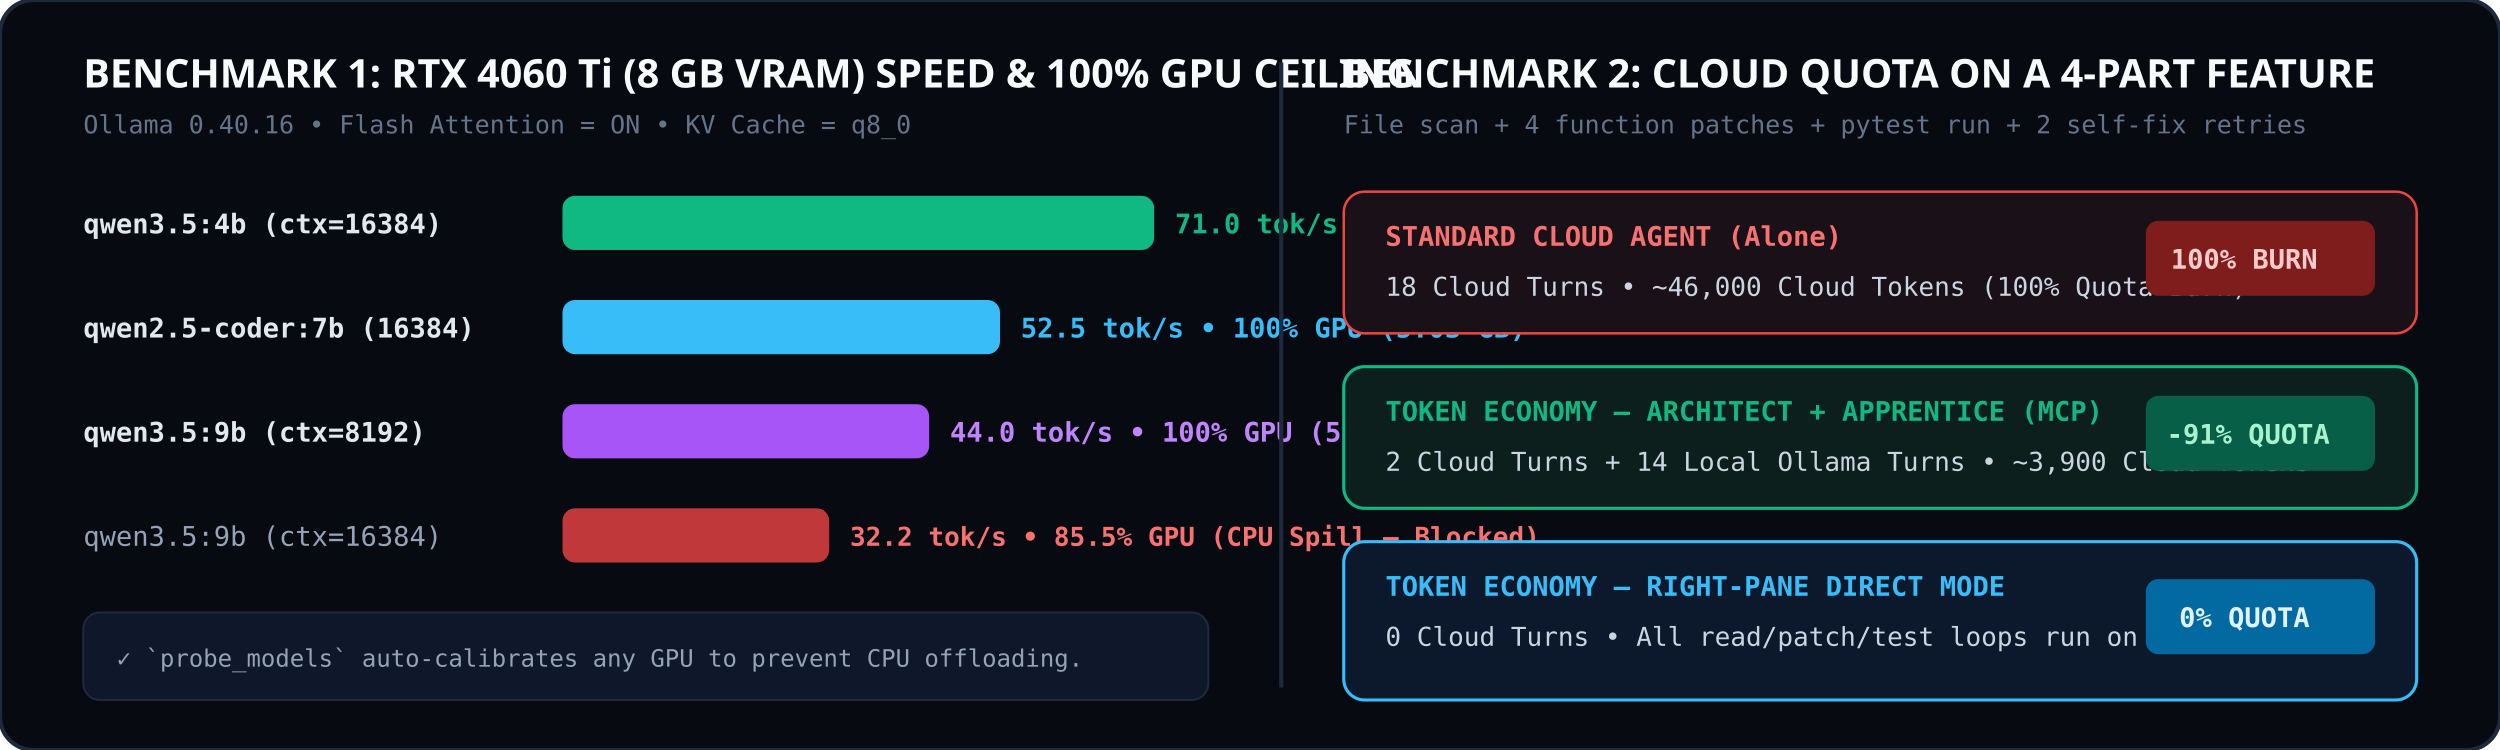
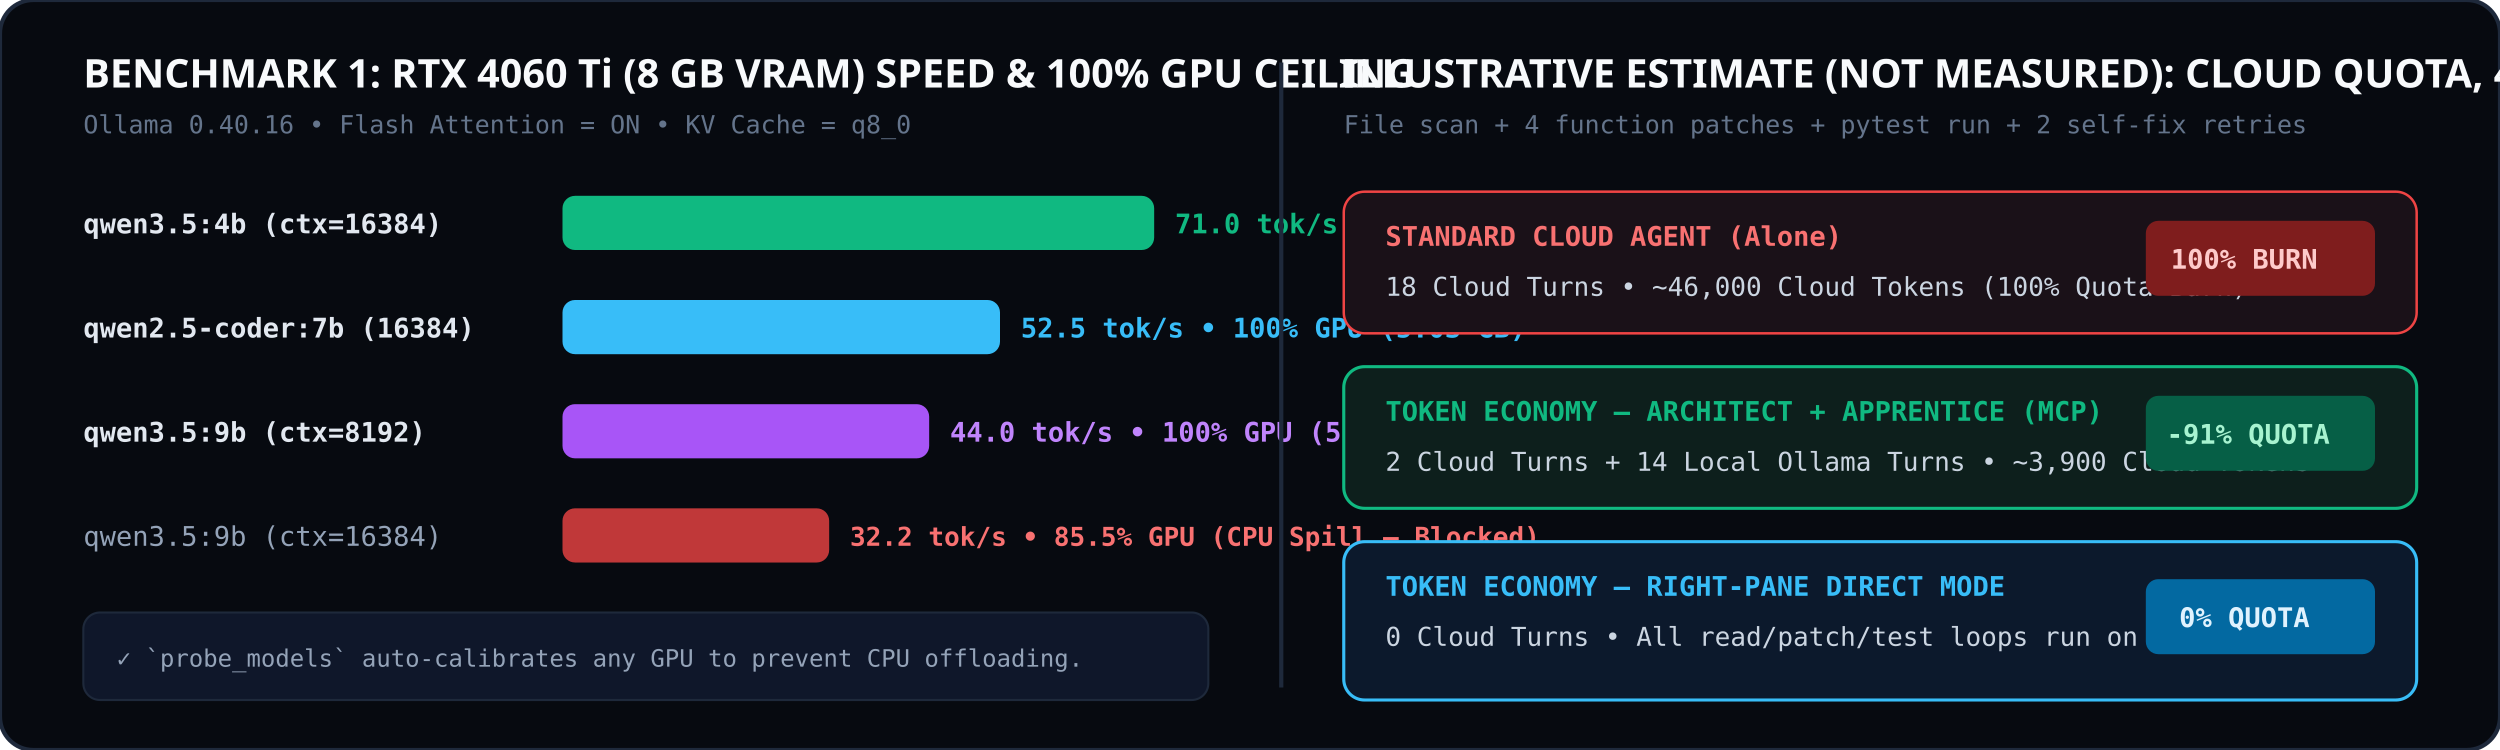
<svg xmlns="http://www.w3.org/2000/svg" viewBox="0 0 1200 360" width="100%" height="360">
  <rect width="1200" height="360" rx="16" fill="#070a10" stroke="#1e293b" stroke-width="2" />
  <text x="40" y="42" fill="#f8fafc" font-family="'Segoe UI', sans-serif" font-size="19" font-weight="800">BENCHMARK 1: RTX 4060 Ti (8 GB VRAM) SPEED &amp; 100% GPU CEILING</text>
  <text x="40" y="64" fill="#64748b" font-family="Consolas, monospace" font-size="12">Ollama 0.40.16 • Flash Attention = ON • KV Cache = q8_0</text>
  <text x="40" y="112" fill="#e2e8f0" font-family="Consolas, monospace" font-size="13" font-weight="700">qwen3.5:4b (ctx=16384)</text>
  <rect x="270" y="94" width="284" height="26" rx="6" fill="#10b981" />
  <text x="564" y="112" fill="#10b981" font-family="Consolas, monospace" font-size="13" font-weight="800">71.0 tok/s • 100% GPU (3.44 GB)</text>
  <text x="40" y="162" fill="#e2e8f0" font-family="Consolas, monospace" font-size="13" font-weight="700">qwen2.5-coder:7b (16384)</text>
  <rect x="270" y="144" width="210" height="26" rx="6" fill="#38bdf8" />
  <text x="490" y="162" fill="#38bdf8" font-family="Consolas, monospace" font-size="13" font-weight="800">52.5 tok/s • 100% GPU (5.03 GB)</text>
  <text x="40" y="212" fill="#e2e8f0" font-family="Consolas, monospace" font-size="13" font-weight="700">qwen3.5:9b (ctx=8192)</text>
  <rect x="270" y="194" width="176" height="26" rx="6" fill="#a855f7" />
  <text x="456" y="212" fill="#c084fc" font-family="Consolas, monospace" font-size="13" font-weight="800">44.0 tok/s • 100% GPU (5.62 GB)</text>
  <text x="40" y="262" fill="#94a3b8" font-family="Consolas, monospace" font-size="13">qwen3.5:9b (ctx=16384)</text>
  <rect x="270" y="244" width="128" height="26" rx="6" fill="#ef4444" opacity="0.8" />
  <text x="408" y="262" fill="#f87171" font-family="Consolas, monospace" font-size="12.5" font-weight="700">32.2 tok/s • 85.5% GPU (CPU Spill — Blocked)</text>
  <rect x="40" y="294" width="540" height="42" rx="8" fill="#0f172a" stroke="#1e293b" />
  <text x="56" y="320" fill="#94a3b8" font-family="Consolas, monospace" font-size="11.5">✓ `probe_models` auto-calibrates any GPU to prevent CPU offloading.</text>
  <line x1="615" y1="30" x2="615" y2="330" stroke="#1e293b" stroke-width="2" />
-   <text x="645" y="42" fill="#f8fafc" font-family="'Segoe UI', sans-serif" font-size="19" font-weight="800">BENCHMARK 2: CLOUD QUOTA ON A 4-PART FEATURE</text>
+   <text x="645" y="42" fill="#f8fafc" font-family="'Segoe UI', sans-serif" font-size="19" font-weight="800">ILLUSTRATIVE ESTIMATE (NOT MEASURED): CLOUD QUOTA, 4-PART FEATURE</text>
  <text x="645" y="64" fill="#64748b" font-family="Consolas, monospace" font-size="12">File scan + 4 function patches + pytest run + 2 self-fix retries</text>
  <rect x="645" y="92" width="515" height="68" rx="10" fill="#1a1118" stroke="#ef4444" stroke-width="1.2" />
  <text x="665" y="118" fill="#f87171" font-family="Consolas, monospace" font-size="13" font-weight="700">STANDARD CLOUD AGENT (Alone)</text>
  <text x="665" y="142" fill="#cbd5e1" font-family="Consolas, monospace" font-size="12.5">18 Cloud Turns • ~46,000 Cloud Tokens (100% Quota Burn)</text>
  <rect x="1030" y="106" width="110" height="36" rx="6" fill="#7f1d1d" />
  <text x="1042" y="129" fill="#fecaca" font-family="Consolas, monospace" font-size="13" font-weight="800">100% BURN</text>
  <rect x="645" y="176" width="515" height="68" rx="10" fill="#0d1f1c" stroke="#10b981" stroke-width="1.5" />
  <text x="665" y="202" fill="#10b981" font-family="Consolas, monospace" font-size="13" font-weight="700">TOKEN ECONOMY — ARCHITECT + APPRENTICE (MCP)</text>
  <text x="665" y="226" fill="#cbd5e1" font-family="Consolas, monospace" font-size="12.5">2 Cloud Turns + 14 Local Ollama Turns • ~3,900 Cloud Tokens</text>
  <rect x="1030" y="190" width="110" height="36" rx="6" fill="#065f46" />
  <text x="1040" y="213" fill="#a7f3d0" font-family="Consolas, monospace" font-size="13" font-weight="800">-91% QUOTA</text>
  <rect x="645" y="260" width="515" height="76" rx="10" fill="#0c192c" stroke="#38bdf8" stroke-width="1.5" />
  <text x="665" y="286" fill="#38bdf8" font-family="Consolas, monospace" font-size="13" font-weight="700">TOKEN ECONOMY — RIGHT-PANE DIRECT MODE</text>
  <text x="665" y="310" fill="#cbd5e1" font-family="Consolas, monospace" font-size="12.5">0 Cloud Turns • All read/patch/test loops run on local GPU</text>
  <rect x="1030" y="278" width="110" height="36" rx="6" fill="#0369a1" />
  <text x="1046" y="301" fill="#e0f2fe" font-family="Consolas, monospace" font-size="13" font-weight="800">0% QUOTA</text>
</svg>
